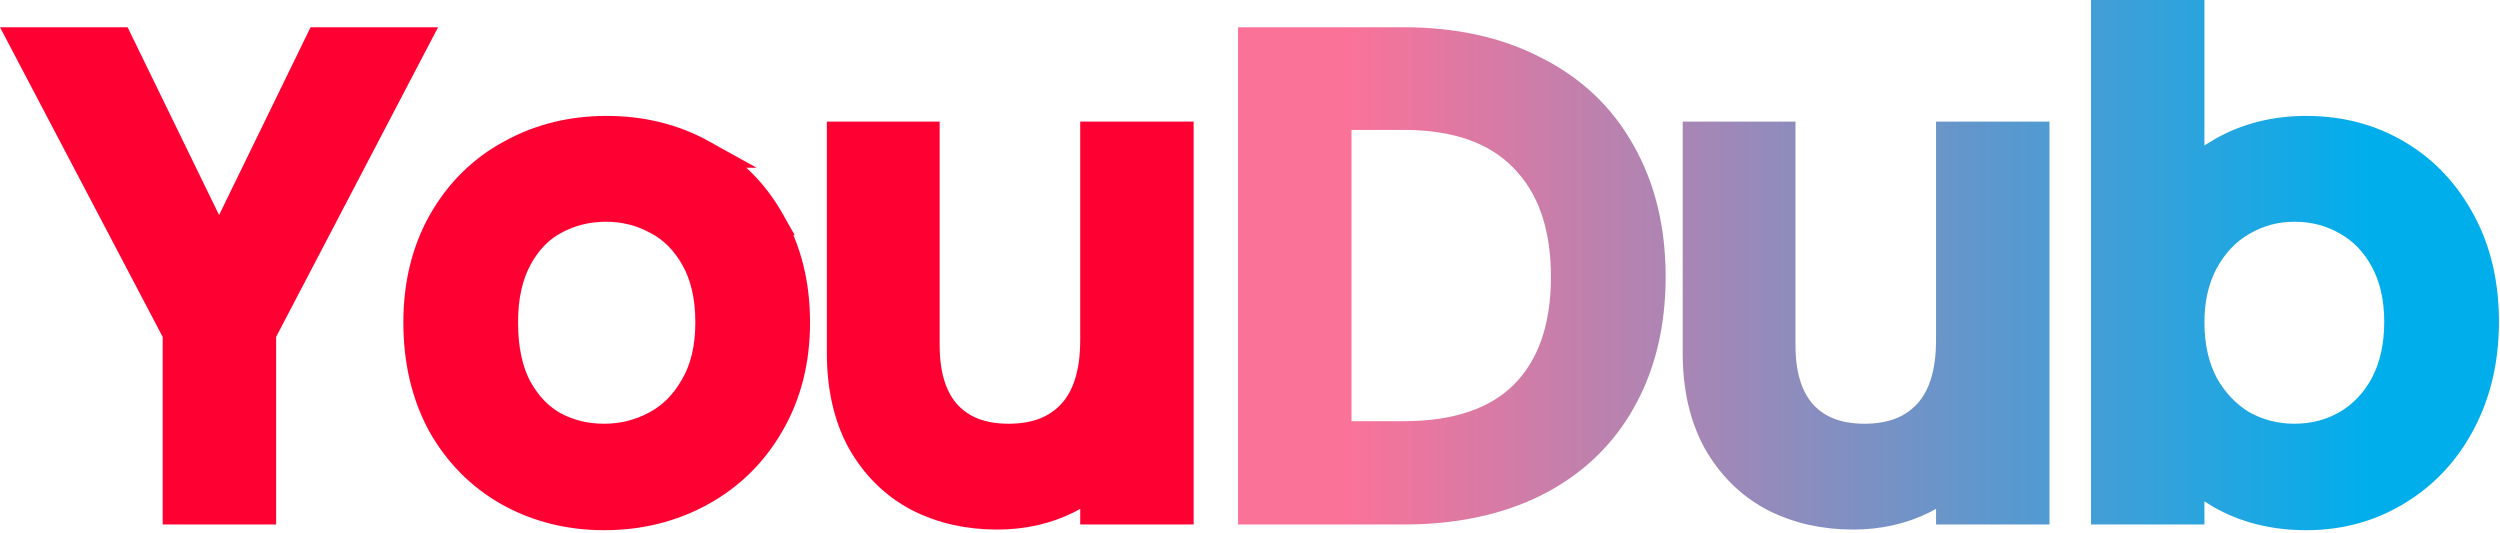
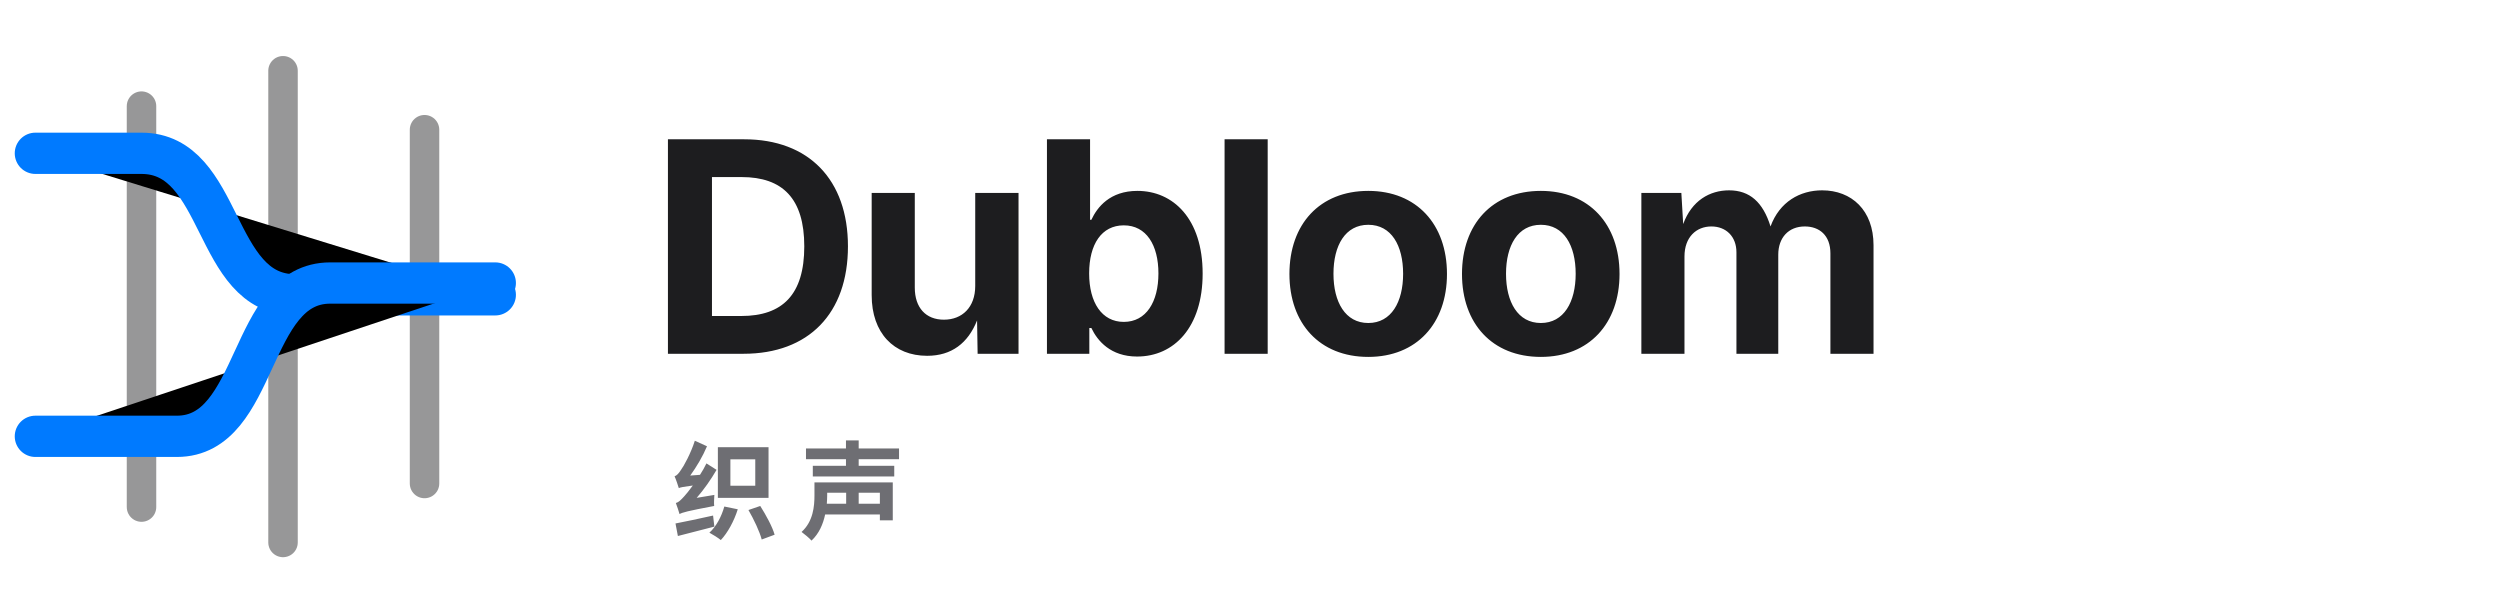
- <svg xmlns="http://www.w3.org/2000/svg" width="896" height="191" viewBox="0 0 896 191" fill="none">
-   <path d="M217.441 46.541C230.023 46.541 241.539 49.373 251.877 55.115H251.876C262.238 60.721 270.39 68.811 276.279 79.281H276.278C282.36 89.823 285.32 101.968 285.32 115.555C285.32 129.188 282.264 141.431 276.01 152.128C269.96 162.585 261.659 170.727 251.166 176.465C240.694 182.192 229.115 185.023 216.533 185.023C204.09 185.023 192.652 182.186 182.325 176.449L182.31 176.441L182.295 176.432C172.091 170.672 164.03 162.511 158.149 152.056L158.104 151.976C152.359 141.307 149.562 129.119 149.562 115.555C149.562 102.11 152.449 90.044 158.376 79.508L158.382 79.496L158.388 79.486C164.429 68.873 172.663 60.697 183.059 55.086C193.383 49.363 204.881 46.541 217.441 46.541ZM331.775 48.584V123.727C331.775 135.147 334.65 143.215 339.713 148.665C344.792 153.984 351.849 156.863 361.506 156.863C371.448 156.862 378.721 153.845 383.956 148.237C389.155 142.666 392.145 134.165 392.145 121.911V48.584H422.802V182.98H392.145V172.91C389.361 175.247 386.259 177.286 382.848 179.028L382.829 179.037L382.81 179.047C375.094 182.905 366.601 184.796 357.421 184.796C347.04 184.796 337.545 182.682 329.045 178.349L329.009 178.331L328.975 178.313C320.366 173.755 313.56 166.999 308.577 158.197L308.542 158.134C303.659 149.211 301.345 138.579 301.345 126.451V48.584H331.775ZM42.602 14.761L43.971 17.571L78.52 88.477L113.07 17.571L114.439 14.761H148.75L144.921 22.078L93.963 119.507V182.98H63.305V119.511L12.123 22.086L8.275 14.761H42.602ZM217.213 74.474C210.448 74.474 204.318 76.021 198.731 79.08L198.713 79.091L198.694 79.101C193.453 81.913 189.119 86.303 185.741 92.519C182.447 98.581 180.672 106.188 180.672 115.555C180.672 125.092 182.378 132.784 185.53 138.847C188.906 145.048 193.246 149.523 198.512 152.487C203.939 155.389 209.916 156.863 216.533 156.863C223.13 156.863 229.28 155.323 235.058 152.233C240.659 149.237 245.219 144.726 248.727 138.519L248.747 138.484L248.768 138.448C252.308 132.416 254.209 124.863 254.209 115.555C254.209 106.217 252.371 98.637 248.954 92.591C245.437 86.369 240.958 81.957 235.55 79.124L235.51 79.103L235.469 79.08C229.867 76.013 223.81 74.474 217.213 74.474Z" fill="#FF0033" stroke="#FF0033" stroke-width="10" />
-   <path d="M785.069 5V62.424C788.331 59.349 792.045 56.623 796.193 54.242C805.202 49.07 815.385 46.541 826.604 46.541C838.627 46.541 849.584 49.395 859.345 55.185C869.099 60.972 876.756 69.15 882.305 79.584C887.908 89.965 890.624 101.931 890.624 115.328C890.624 128.588 887.903 140.6 882.337 151.241C876.792 161.84 869.064 170.175 859.171 176.118L859.172 176.119C849.415 182.073 838.516 185.023 826.604 185.023C815.111 185.023 804.77 182.506 795.74 177.322L795.722 177.312L795.705 177.302C791.745 174.986 788.194 172.357 785.069 169.415V182.98H754.412V5H785.069ZM638.506 48.584V123.727C638.506 135.146 641.382 143.214 646.445 148.665C651.523 153.984 658.581 156.863 668.238 156.863C678.179 156.863 685.452 153.845 690.687 148.236C695.887 142.665 698.877 134.165 698.877 121.911V48.584H729.534V182.98H698.877V172.91C696.093 175.247 692.99 177.287 689.58 179.028L689.56 179.038L689.542 179.047C681.826 182.905 673.332 184.796 664.152 184.796C653.772 184.796 644.277 182.682 635.776 178.349L635.741 178.331L635.707 178.312C627.098 173.755 620.291 167 615.308 158.197L615.291 158.166L615.273 158.134C610.391 149.211 608.077 138.579 608.077 126.451V48.584H638.506ZM502.974 14.761C520.853 14.761 536.583 18.134 549.994 25.082H549.993C563.537 31.868 573.961 41.706 581.118 54.556H581.117C588.411 67.38 591.964 82.323 591.964 99.211C591.964 116.117 588.404 131.075 581.094 143.908L581.093 143.907C573.921 156.614 563.48 166.37 549.929 173.146L549.919 173.15L549.908 173.156C536.518 179.771 520.82 182.98 502.974 182.98H448.715V14.761H502.974ZM822.291 74.474C815.602 74.474 809.433 76.135 803.693 79.472L803.676 79.481L803.661 79.49C798.196 82.613 793.676 87.268 790.137 93.653L789.83 94.231C786.706 100.224 785.069 107.286 785.069 115.555C785.069 124.228 786.807 131.627 790.128 137.894C793.652 144.11 798.173 148.79 803.676 152.081C809.41 155.269 815.586 156.863 822.291 156.863C829.174 156.863 835.337 155.257 840.887 152.093C846.559 148.795 851.073 144.112 854.443 137.913C857.764 131.653 859.512 124.176 859.512 115.328C859.512 106.626 857.763 99.304 854.445 93.199C851.084 87.014 846.593 82.429 840.964 79.288L840.943 79.275L840.921 79.264C835.362 76.087 829.188 74.474 822.291 74.474ZM479.373 155.955H502.974C522.538 155.955 536.665 150.828 546.184 141.318C555.765 131.598 560.853 117.793 560.853 99.211C560.853 80.483 555.693 66.519 545.95 56.641L545.937 56.629L545.925 56.616C536.393 46.815 522.347 41.559 502.974 41.559H479.373V155.955Z" fill="url(#paint0_linear_8_57)" stroke="url(#paint1_linear_8_57)" stroke-width="10" />
-   <defs>
-     <linearGradient id="paint0_linear_8_57" x1="896.236" y1="98.48" x2="436.236" y2="98.48" gradientUnits="userSpaceOnUse">
-       <stop offset="0.1" stop-color="#00AEEC" />
-       <stop offset="0.9" stop-color="#FB7299" />
-     </linearGradient>
-     <linearGradient id="paint1_linear_8_57" x1="896.236" y1="98.48" x2="436.236" y2="98.48" gradientUnits="userSpaceOnUse">
-       <stop offset="0.1" stop-color="#00AEEC" />
-       <stop offset="0.9" stop-color="#FB7299" />
-     </linearGradient>
-   </defs>
+ <svg xmlns="http://www.w3.org/2000/svg" width="212" height="52" viewBox="0 0 212 52" role="img" aria-label="Dubloom · 织声">
+   <path d="M12 9v34M24 6v40M36 11v30" stroke="#1D1D1F" stroke-width="2.5" stroke-linecap="round" opacity=".46" />
+   <path d="M3 13h9c7 0 6 12 13 12h17" stroke="#007AFF" stroke-width="3.5" stroke-linecap="round" stroke-linejoin="round" />
+   <path d="M3 37h12c7 0 6-13 13-13h14" stroke="#007AFF" stroke-width="3.5" stroke-linecap="round" stroke-linejoin="round" />
+   <text x="55" y="30" fill="#1D1D1F" font-family="-apple-system, BlinkMacSystemFont, 'SF Pro Display', 'PingFang SC', sans-serif" font-size="25" font-weight="650" letter-spacing="-0.7">Dubloom</text>
+   <text x="57" y="45" fill="#6E6E73" font-family="-apple-system, BlinkMacSystemFont, 'SF Pro Text', 'PingFang SC', sans-serif" font-size="9" font-weight="600" letter-spacing="1.8">织声</text>
</svg>
